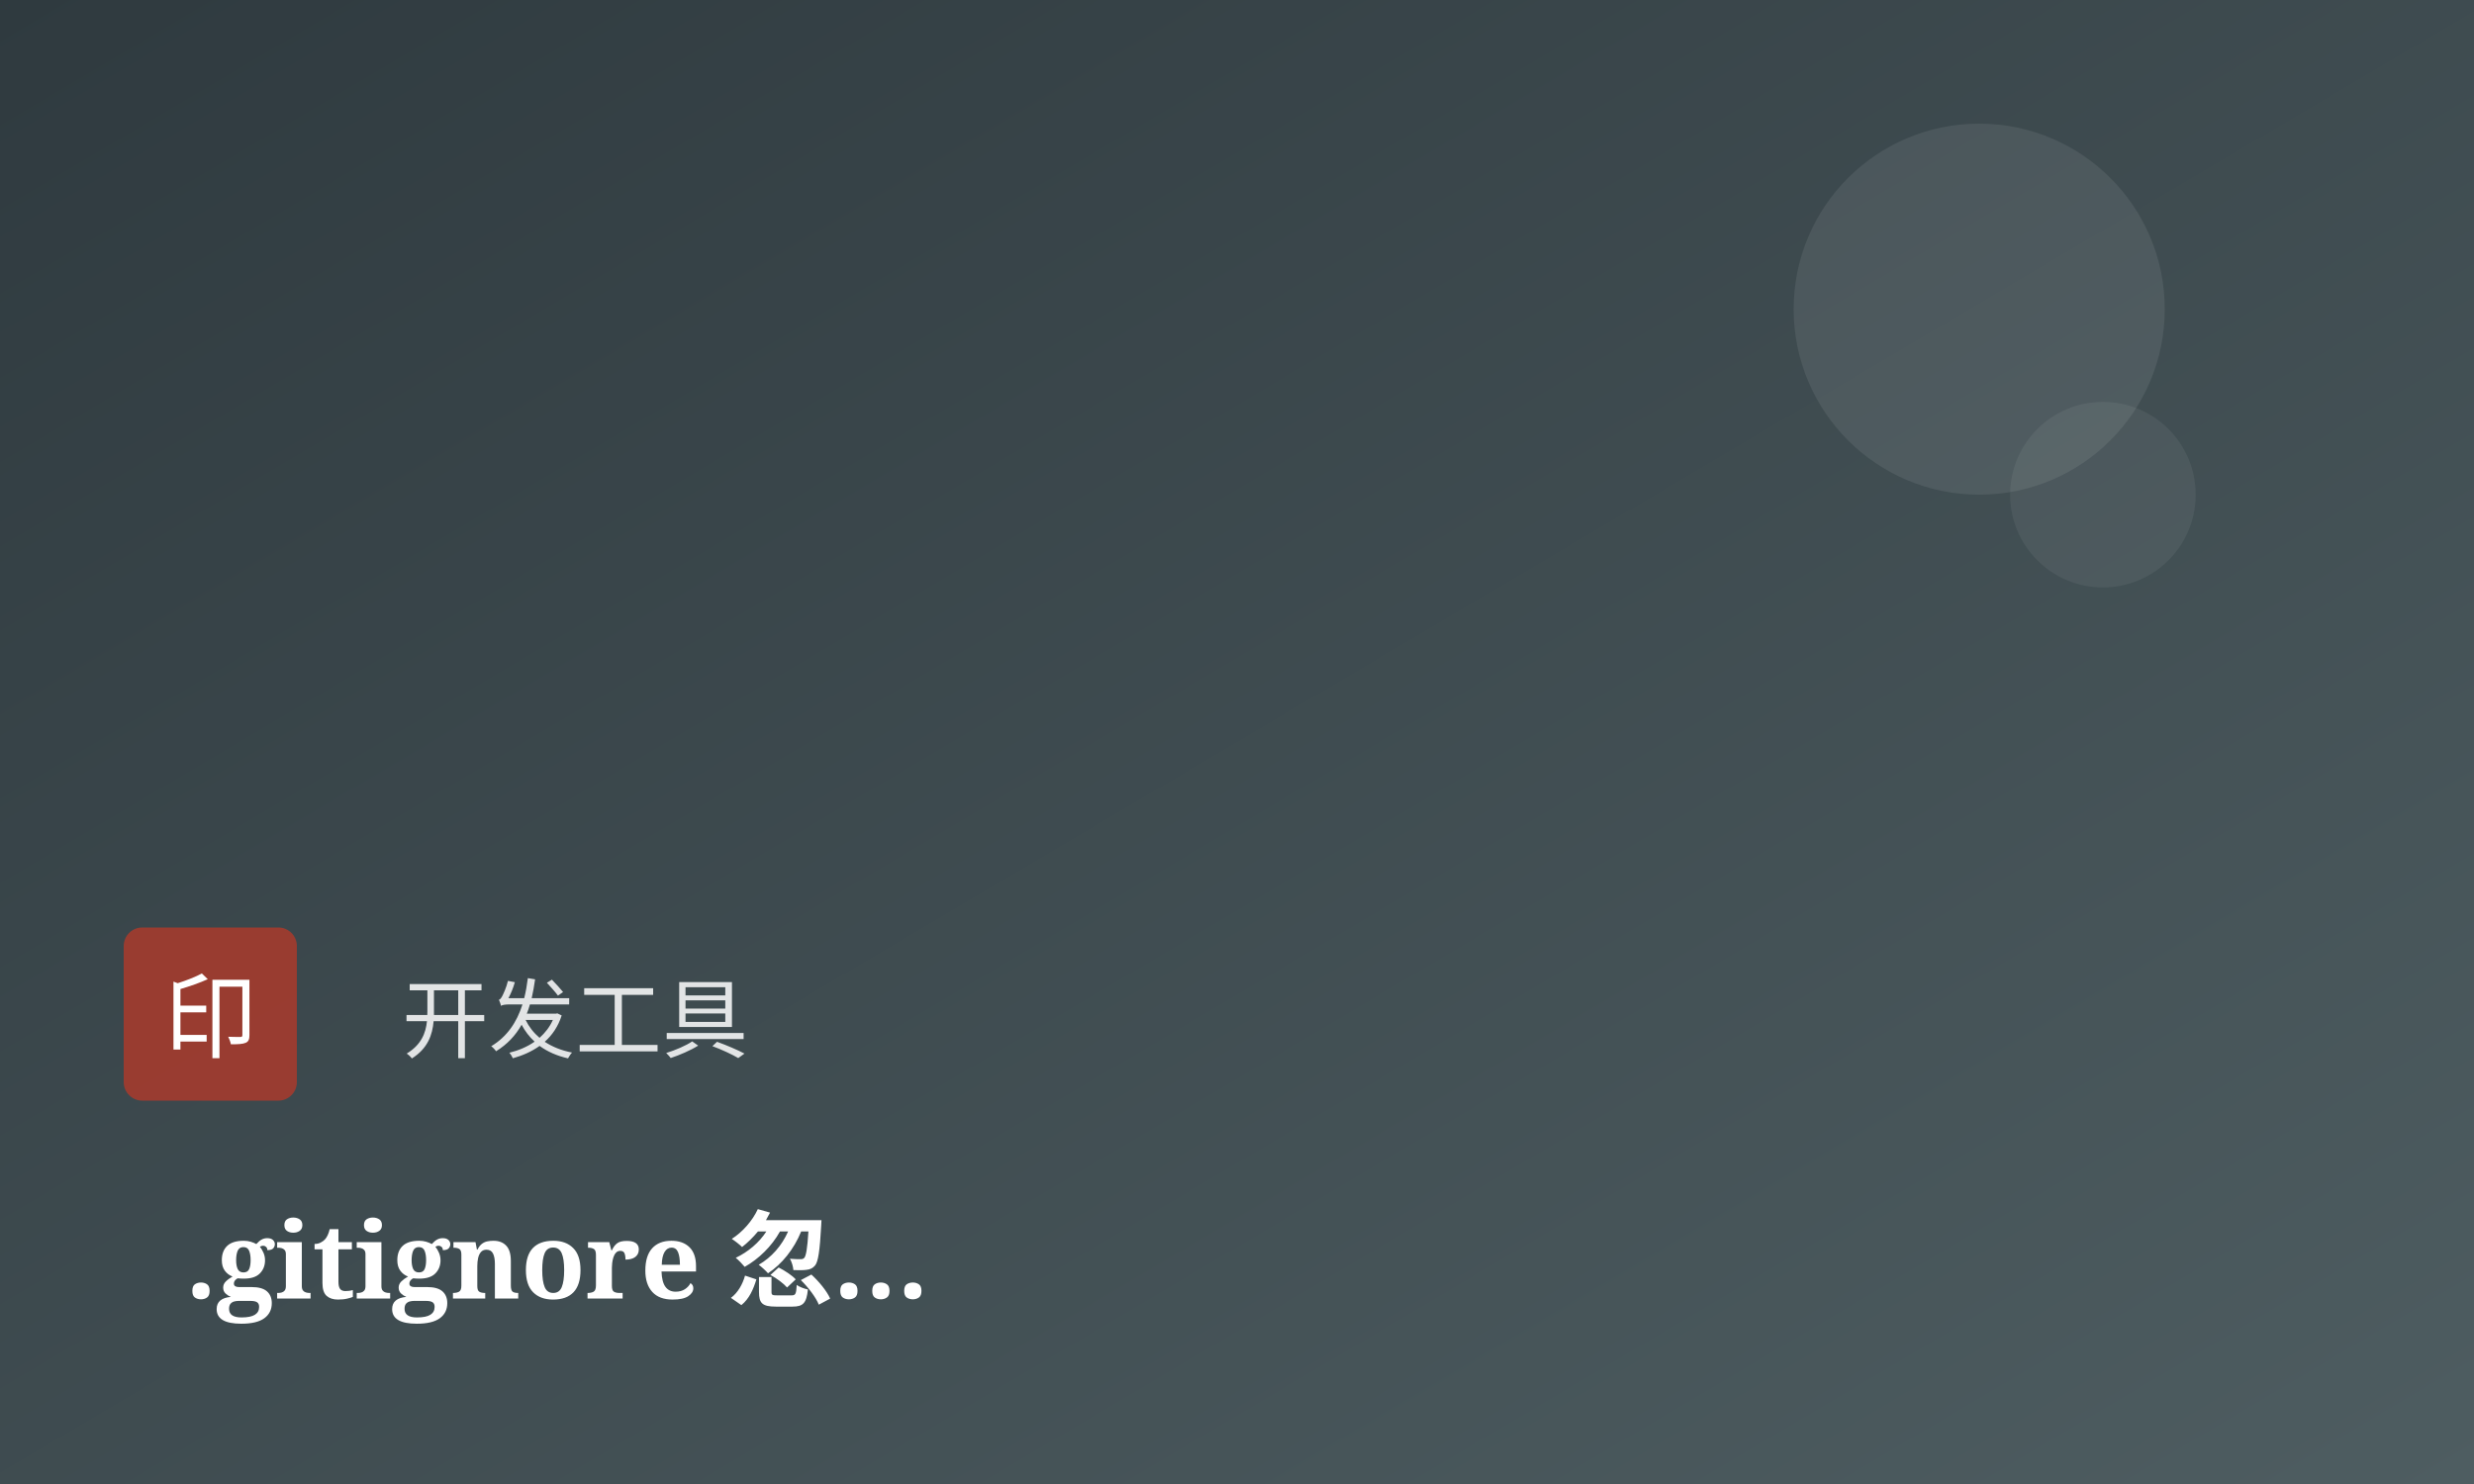
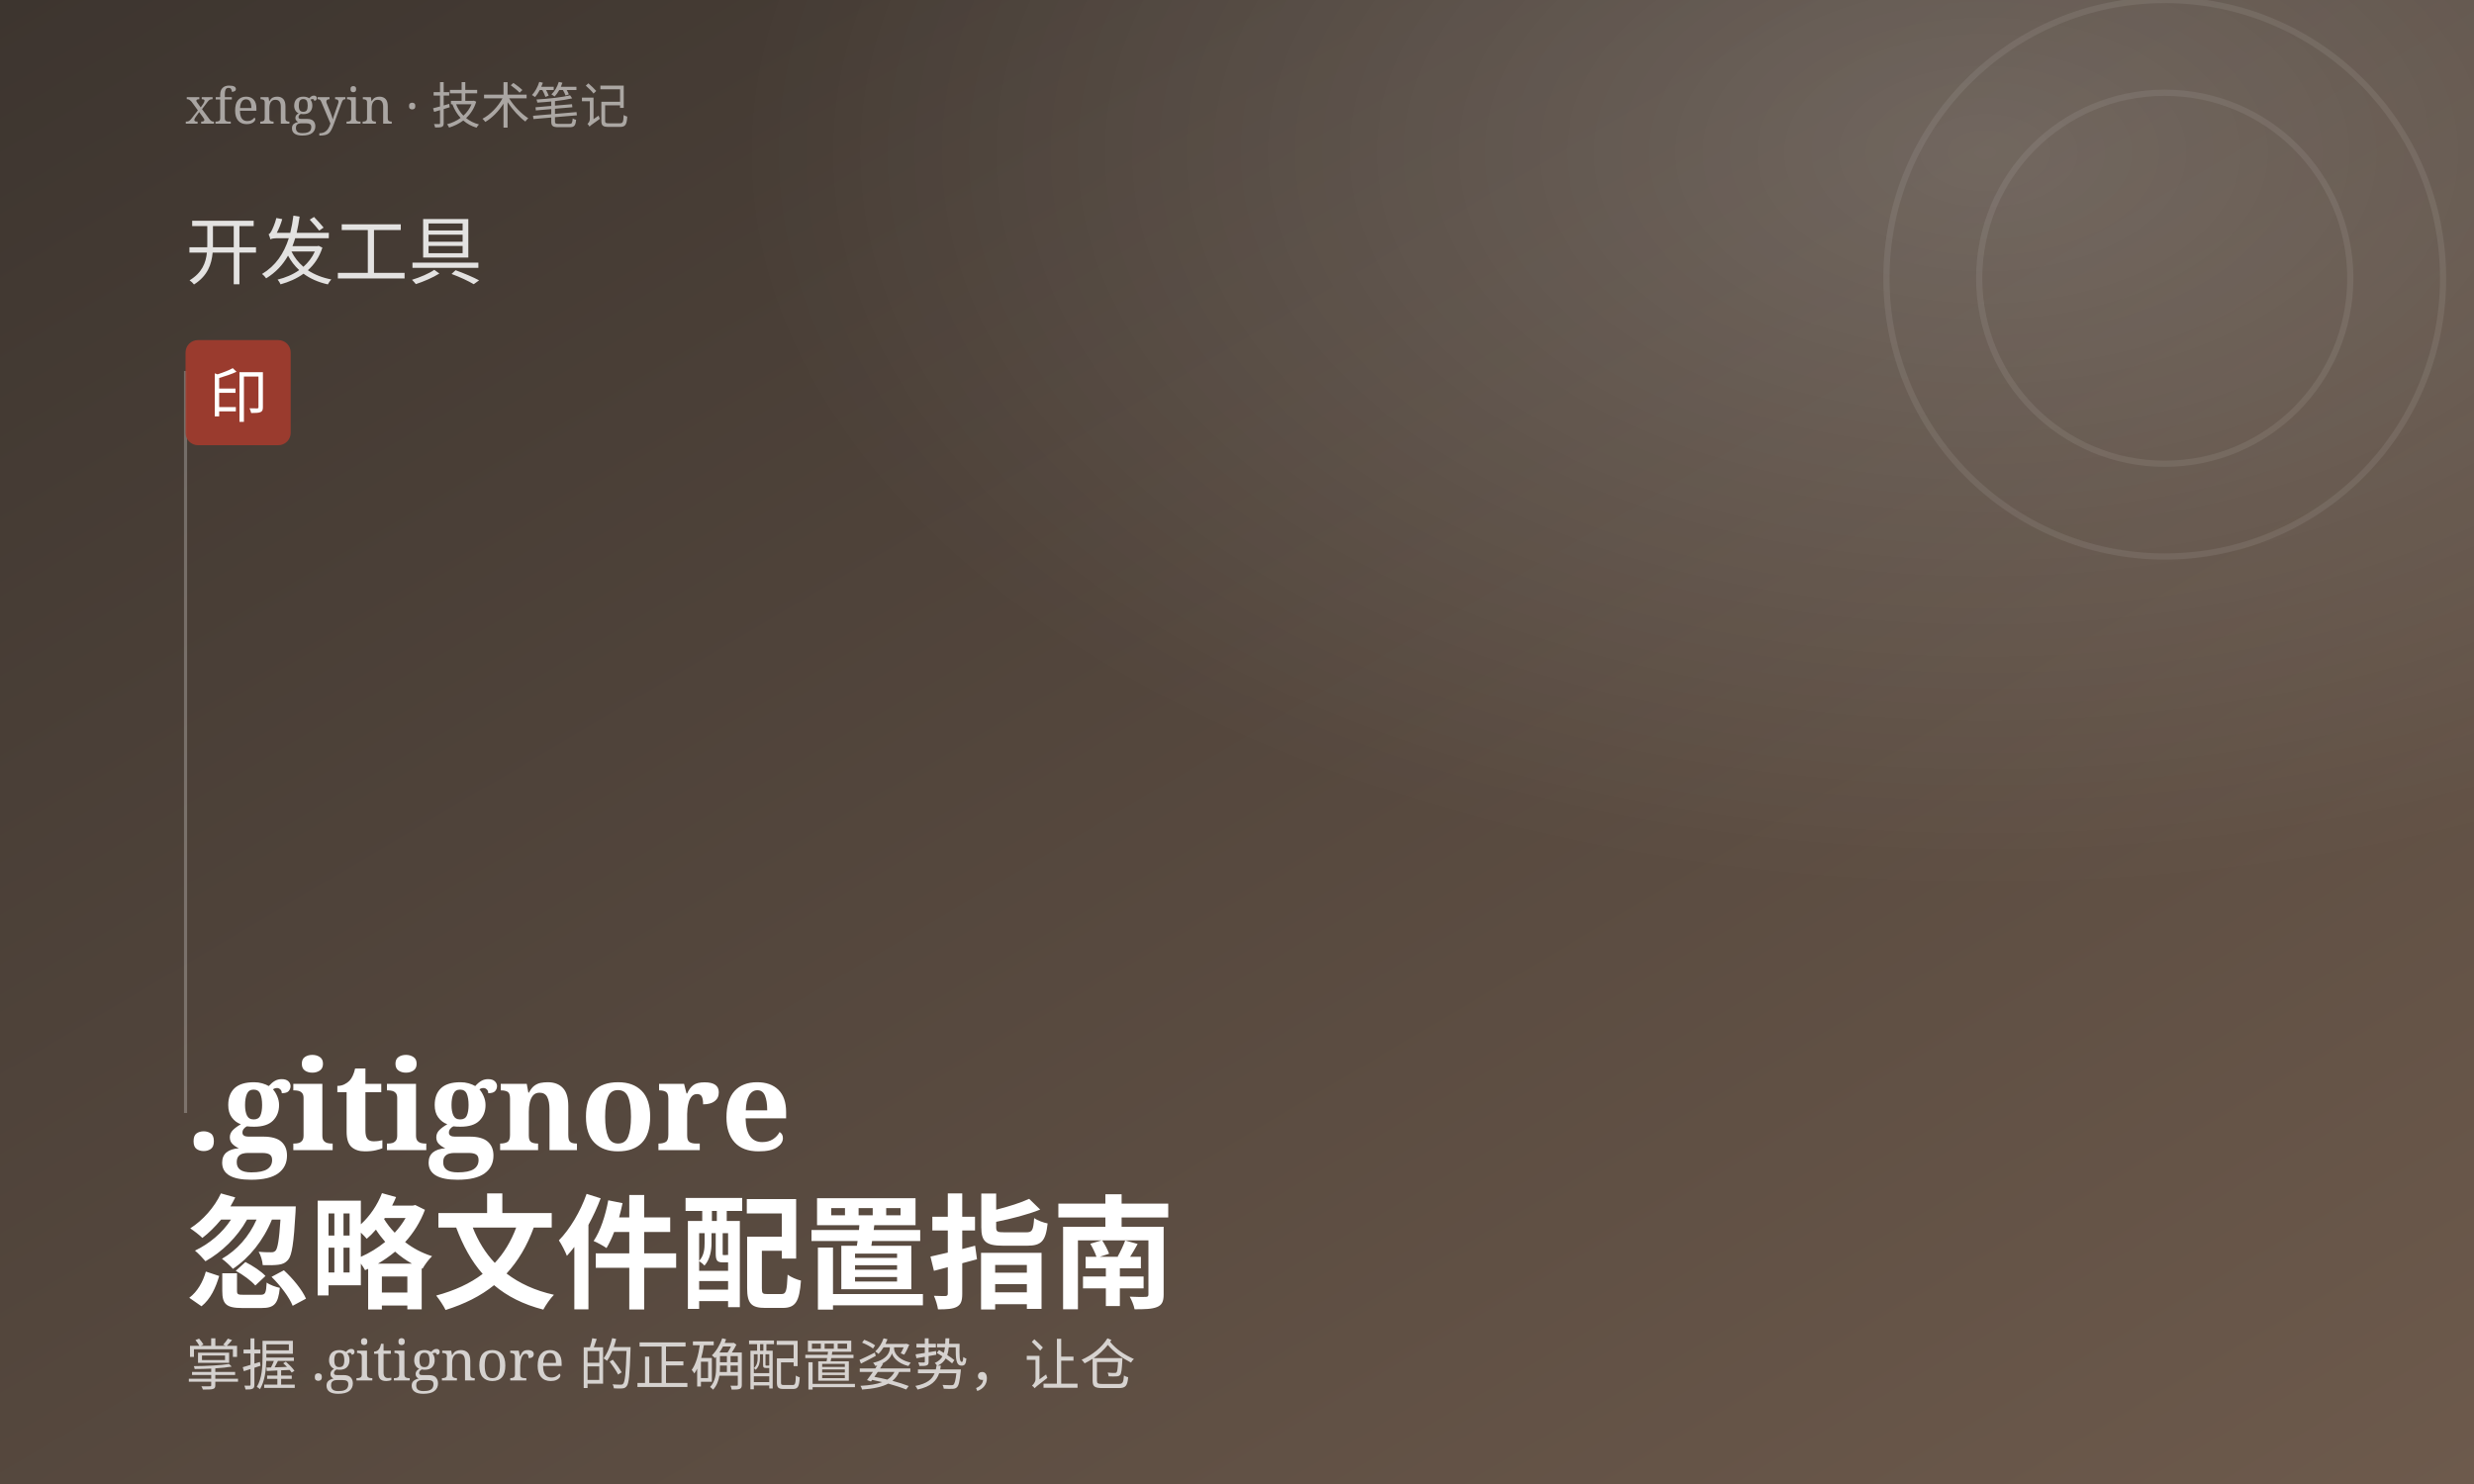
<svg xmlns="http://www.w3.org/2000/svg" width="800" height="480" viewBox="0 0 800 480">
  <defs>
    <linearGradient id="g" x1="0" y1="0" x2="1" y2="1">
-       <stop offset="0%" stop-color="#2f3a3f" />
-       <stop offset="100%" stop-color="#4e5d61" />
+       <stop offset="0%" stop-color="#3d352f" />
+       <stop offset="100%" stop-color="#6d5a4c" />
    </linearGradient>
+     <radialGradient id="glow" cx="0.8" cy="0.1" r="0.5">
+       <stop offset="0%" stop-color="rgba(255,255,255,0.18)" />
+       <stop offset="100%" stop-color="rgba(255,255,255,0)" />
+     </radialGradient>
  </defs>
  <rect width="800" height="480" fill="url(#g)" />
-   <circle cx="640" cy="100" r="60" fill="rgba(255,255,255,0.08)" />
-   <circle cx="680" cy="160" r="30" fill="rgba(255,255,255,0.06)" />
-   <rect x="40" y="300" width="56" height="56" fill="#a33b2e" opacity="0.9" rx="6" />
-   <text x="68" y="340" font-size="30" fill="#fff" text-anchor="middle" font-family="serif">印</text>
-   <text x="130" y="340" font-size="28" fill="rgba(255,255,255,0.85)" font-family="serif">开发工具</text>
-   <text x="60" y="420" font-size="34" fill="#fff" font-family="serif" font-weight="bold">.gitignore 忽…</text>
+   <rect width="800" height="480" fill="url(#glow)" />
+   <circle cx="700" cy="90" r="90" fill="none" stroke="rgba(255,255,255,0.08)" stroke-width="2" />
+   <circle cx="700" cy="90" r="60" fill="none" stroke="rgba(255,255,255,0.08)" stroke-width="2" />
+   <line x1="60" y1="120" x2="60" y2="360" stroke="rgba(255,255,255,0.25)" stroke-width="1" />
+   <text x="60" y="90" font-size="24" fill="rgba(255,255,255,0.85)" font-family="serif">开发工具</text>
+   <rect x="60" y="110" width="34" height="34" rx="4" fill="#a33b2e" opacity="0.9" />
+   <text x="77" y="135" font-size="19" fill="#fff" text-anchor="middle" font-family="serif">印</text>
+   <text x="60" y="372" font-size="40" fill="#fff" font-family="serif" font-weight="bold">.gitignore</text>
+   <text x="60" y="420" font-size="40" fill="#fff" font-family="serif" font-weight="bold">忽略文件配置指南</text>
+   <text x="60" y="448" font-size="18" fill="rgba(255,255,255,0.75)" font-family="serif">掌握 .gitignore 的正确配置姿势，让仓</text>
+   <text x="60" y="40" font-size="16" fill="rgba(255,255,255,0.55)" font-family="serif">xfengyin · 技术笔记</text>
</svg>
